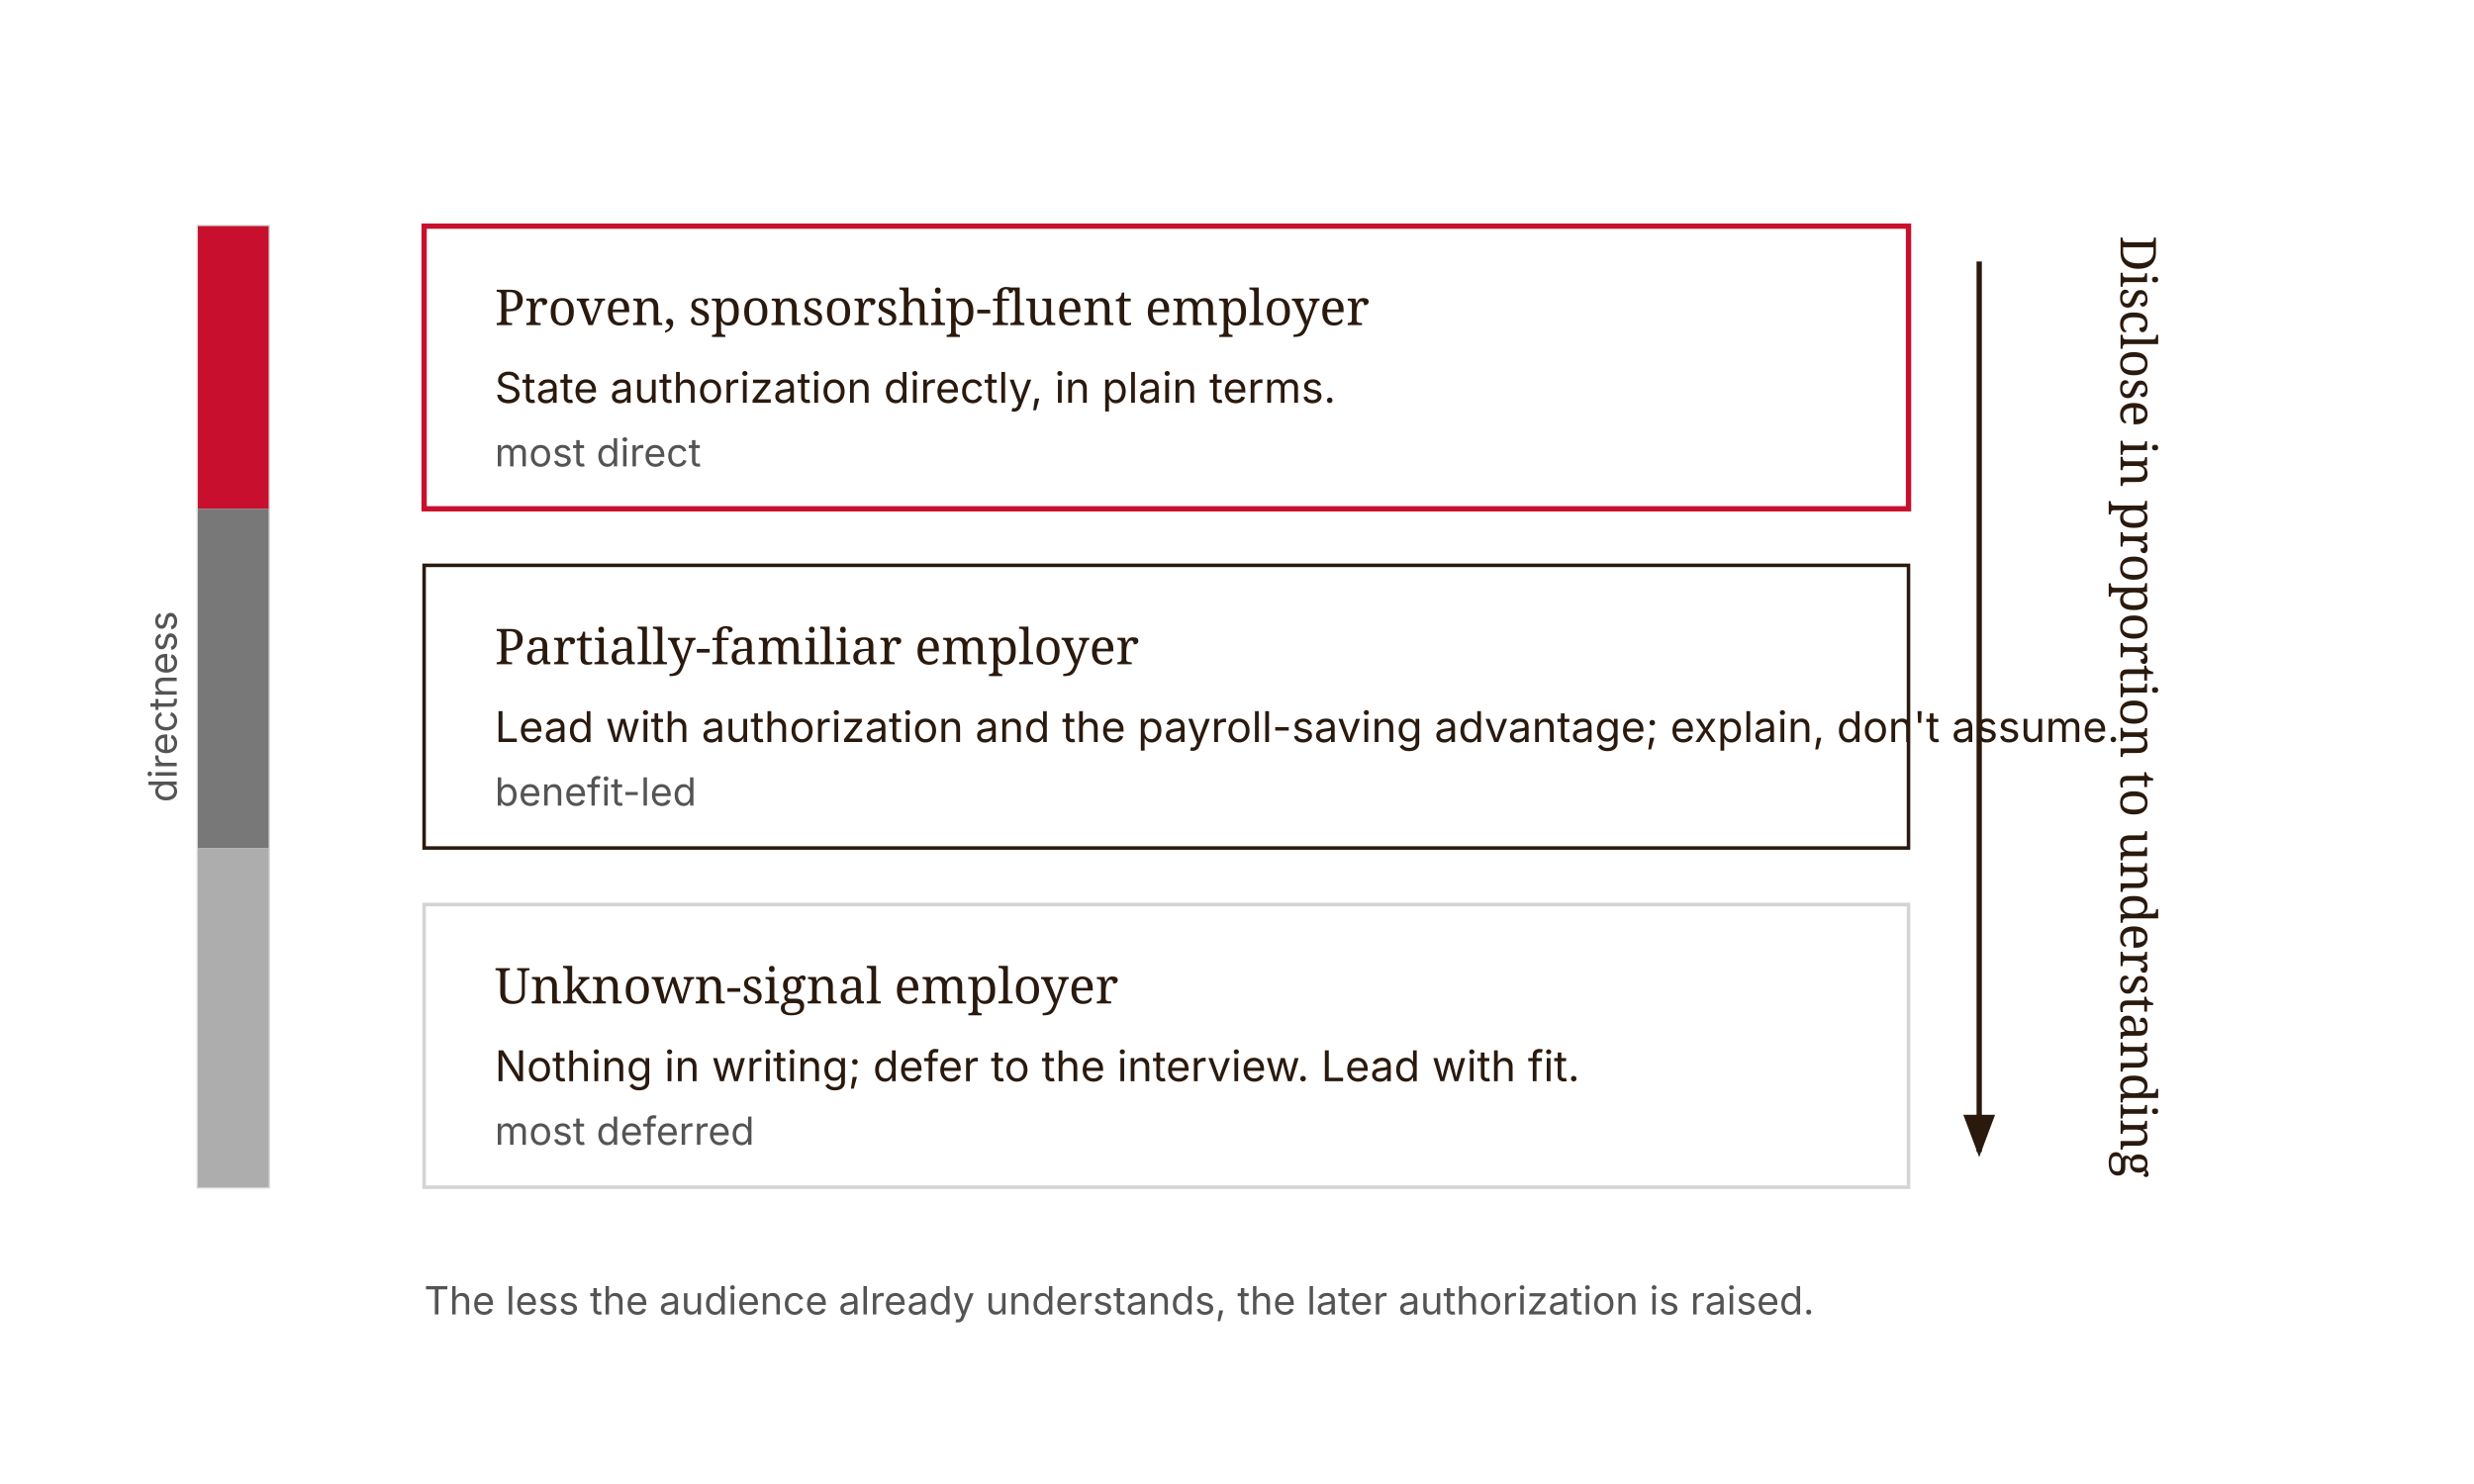
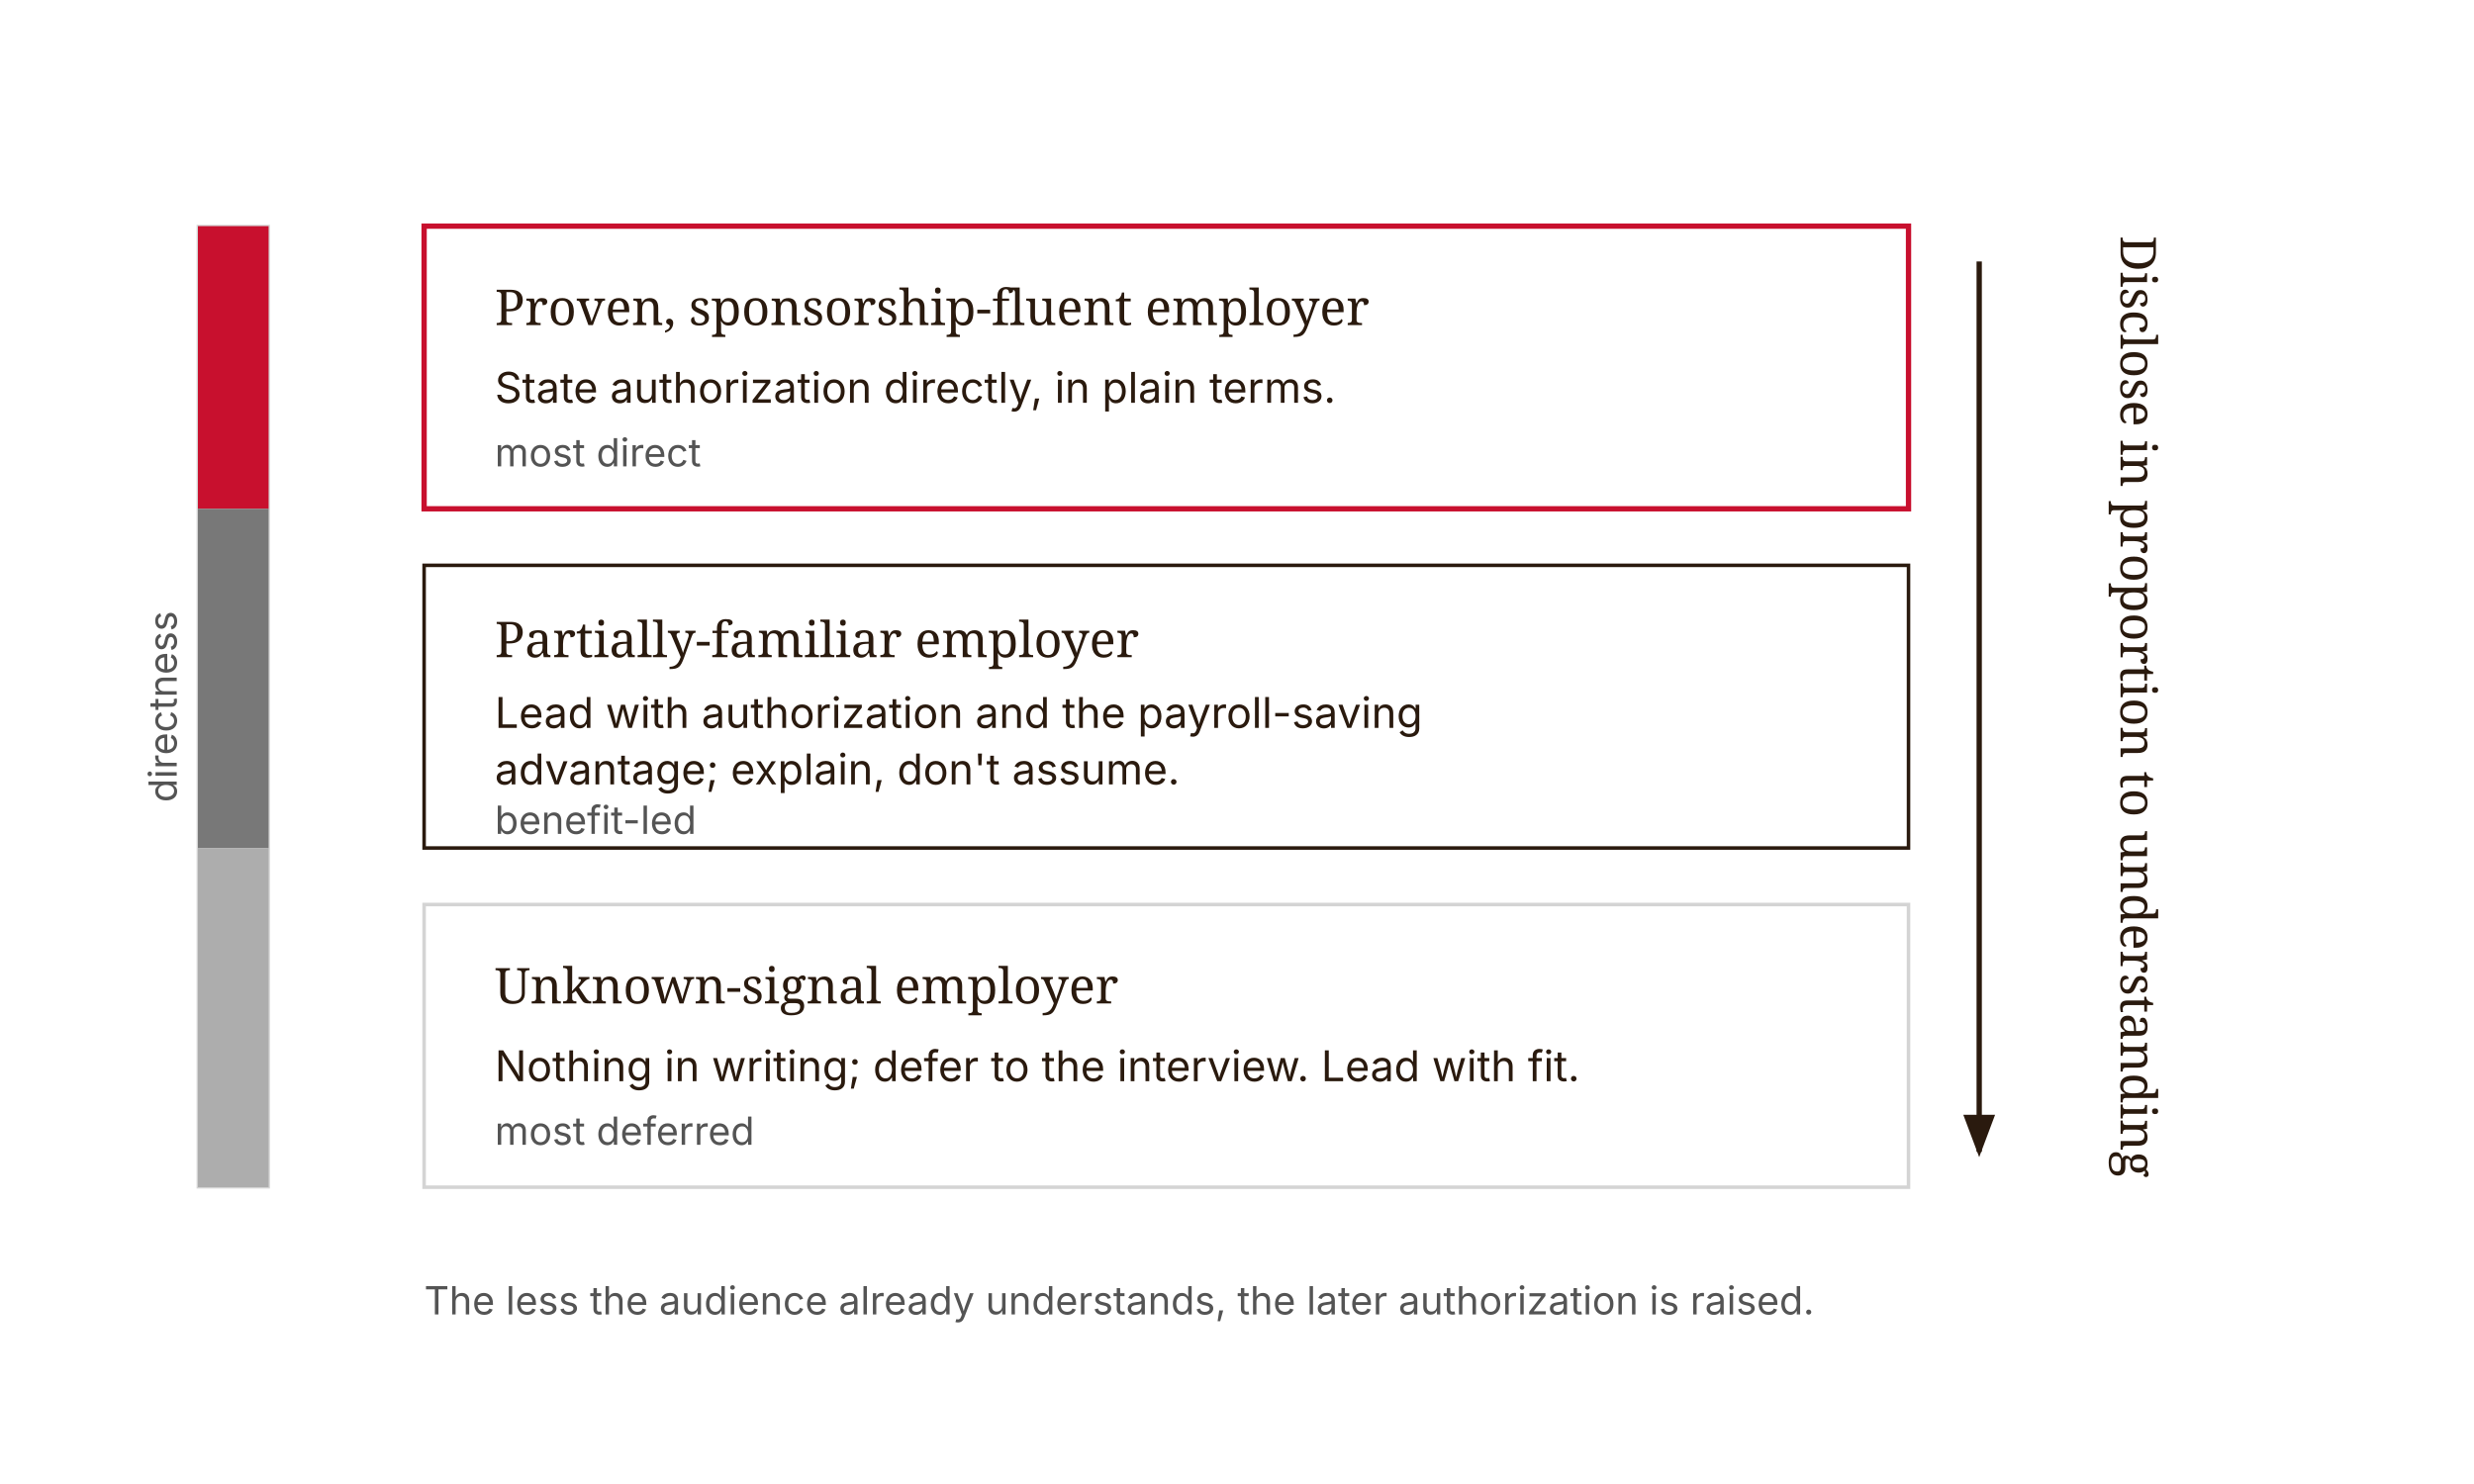
<svg xmlns="http://www.w3.org/2000/svg" viewBox="0 0 700 420" role="img" aria-labelledby="fig-title-01">
  <defs>
    <marker id="arrow" markerWidth="8" markerHeight="6" refX="7" refY="3" orient="auto">
      <polygon points="0 0, 8 3, 0 6" fill="#2a1a0e" />
    </marker>
  </defs>
  <rect x="0" y="0" width="700" height="420" fill="#FFFFFF" />
  <rect x="120" y="64" width="420" height="80" fill="#FFFFFF" stroke="#C8102E" stroke-width="1.5" />
  <text x="140" y="92" font-family="'EB Garamond','Garamond',Georgia,serif" font-size="14" fill="#2a1a0e">Proven, sponsorship-fluent employer</text>
  <text x="140" y="114" font-family="'Inter',-apple-system,'Helvetica Neue',sans-serif" font-size="12" fill="#2a1a0e">State authorization directly, in plain terms.</text>
  <text x="140" y="132" font-family="'Inter',-apple-system,'Helvetica Neue',sans-serif" font-size="11" fill="#545454">most direct</text>
  <rect x="120" y="160" width="420" height="80" fill="#FFFFFF" stroke="#2a1a0e" stroke-width="1" />
-   <text x="140" y="188" font-family="'EB Garamond','Garamond',Georgia,serif" font-size="14" fill="#2a1a0e">Partially-familiar employer</text>
-   <text x="140" y="210" font-family="'Inter',-apple-system,'Helvetica Neue',sans-serif" font-size="12" fill="#2a1a0e">Lead with authorization and the payroll-saving advantage; explain, don't assume.</text>
-   <text x="140" y="228" font-family="'Inter',-apple-system,'Helvetica Neue',sans-serif" font-size="11" fill="#545454">benefit-led</text>
+   <text x="140" y="186" font-family="'EB Garamond','Garamond',Georgia,serif" font-size="14" fill="#2a1a0e">Partially-familiar employer</text>
+   <text x="140" y="206" font-family="'Inter',-apple-system,'Helvetica Neue',sans-serif" font-size="12" fill="#2a1a0e">Lead with authorization and the payroll-saving</text>
+   <text x="140" y="222" font-family="'Inter',-apple-system,'Helvetica Neue',sans-serif" font-size="12" fill="#2a1a0e">advantage; explain, don't assume.</text>
+   <text x="140" y="236" font-family="'Inter',-apple-system,'Helvetica Neue',sans-serif" font-size="11" fill="#545454">benefit-led</text>
  <rect x="120" y="256" width="420" height="80" fill="#FFFFFF" stroke="#D4D4D4" stroke-width="1" />
  <text x="140" y="284" font-family="'EB Garamond','Garamond',Georgia,serif" font-size="14" fill="#2a1a0e">Unknown-signal employer</text>
  <text x="140" y="306" font-family="'Inter',-apple-system,'Helvetica Neue',sans-serif" font-size="12" fill="#2a1a0e">Nothing in writing; defer to the interview. Lead with fit.</text>
  <text x="140" y="324" font-family="'Inter',-apple-system,'Helvetica Neue',sans-serif" font-size="11" fill="#545454">most deferred</text>
  <rect x="56" y="64" width="20" height="272" fill="#F5F5F5" stroke="#D4D4D4" stroke-width="0.75" />
  <rect x="56" y="64" width="20" height="80" fill="#C8102E" />
  <rect x="56" y="144" width="20" height="96" fill="#787878" />
  <rect x="56" y="240" width="20" height="96" fill="#ADADAD" />
  <text x="50" y="200" text-anchor="middle" font-family="'Inter',-apple-system,'Helvetica Neue',sans-serif" font-size="11" fill="#545454" transform="rotate(-90 50 200)">directness</text>
  <line x1="560" y1="74" x2="560" y2="326" stroke="#2a1a0e" stroke-width="1.5" marker-end="url(#arrow)" />
  <text x="600" y="200" text-anchor="middle" font-family="'EB Garamond','Garamond',Georgia,serif" font-size="14" fill="#2a1a0e" transform="rotate(90 600 200)">Disclose in proportion to understanding</text>
  <text x="120" y="372" font-family="'Inter',-apple-system,'Helvetica Neue',sans-serif" font-size="11" fill="#545454">The less the audience already understands, the later authorization is raised.</text>
</svg>
